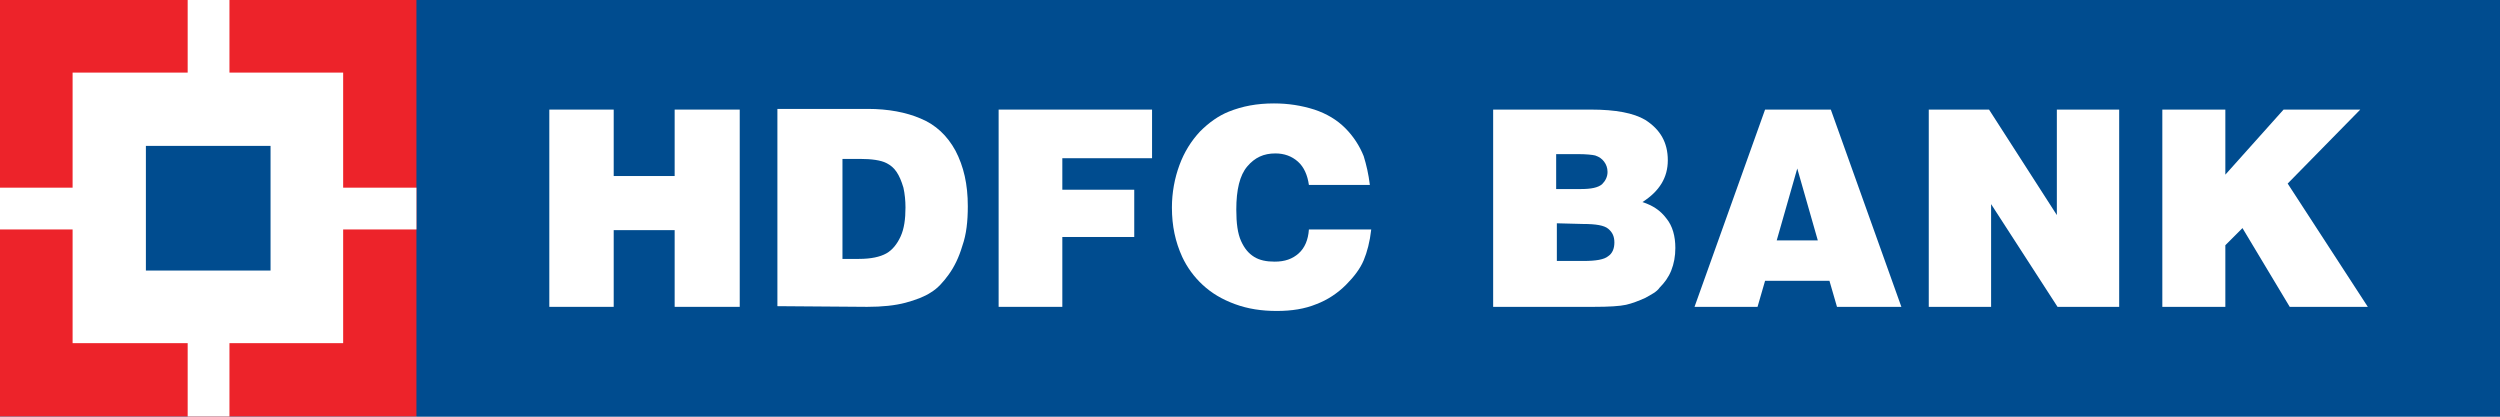
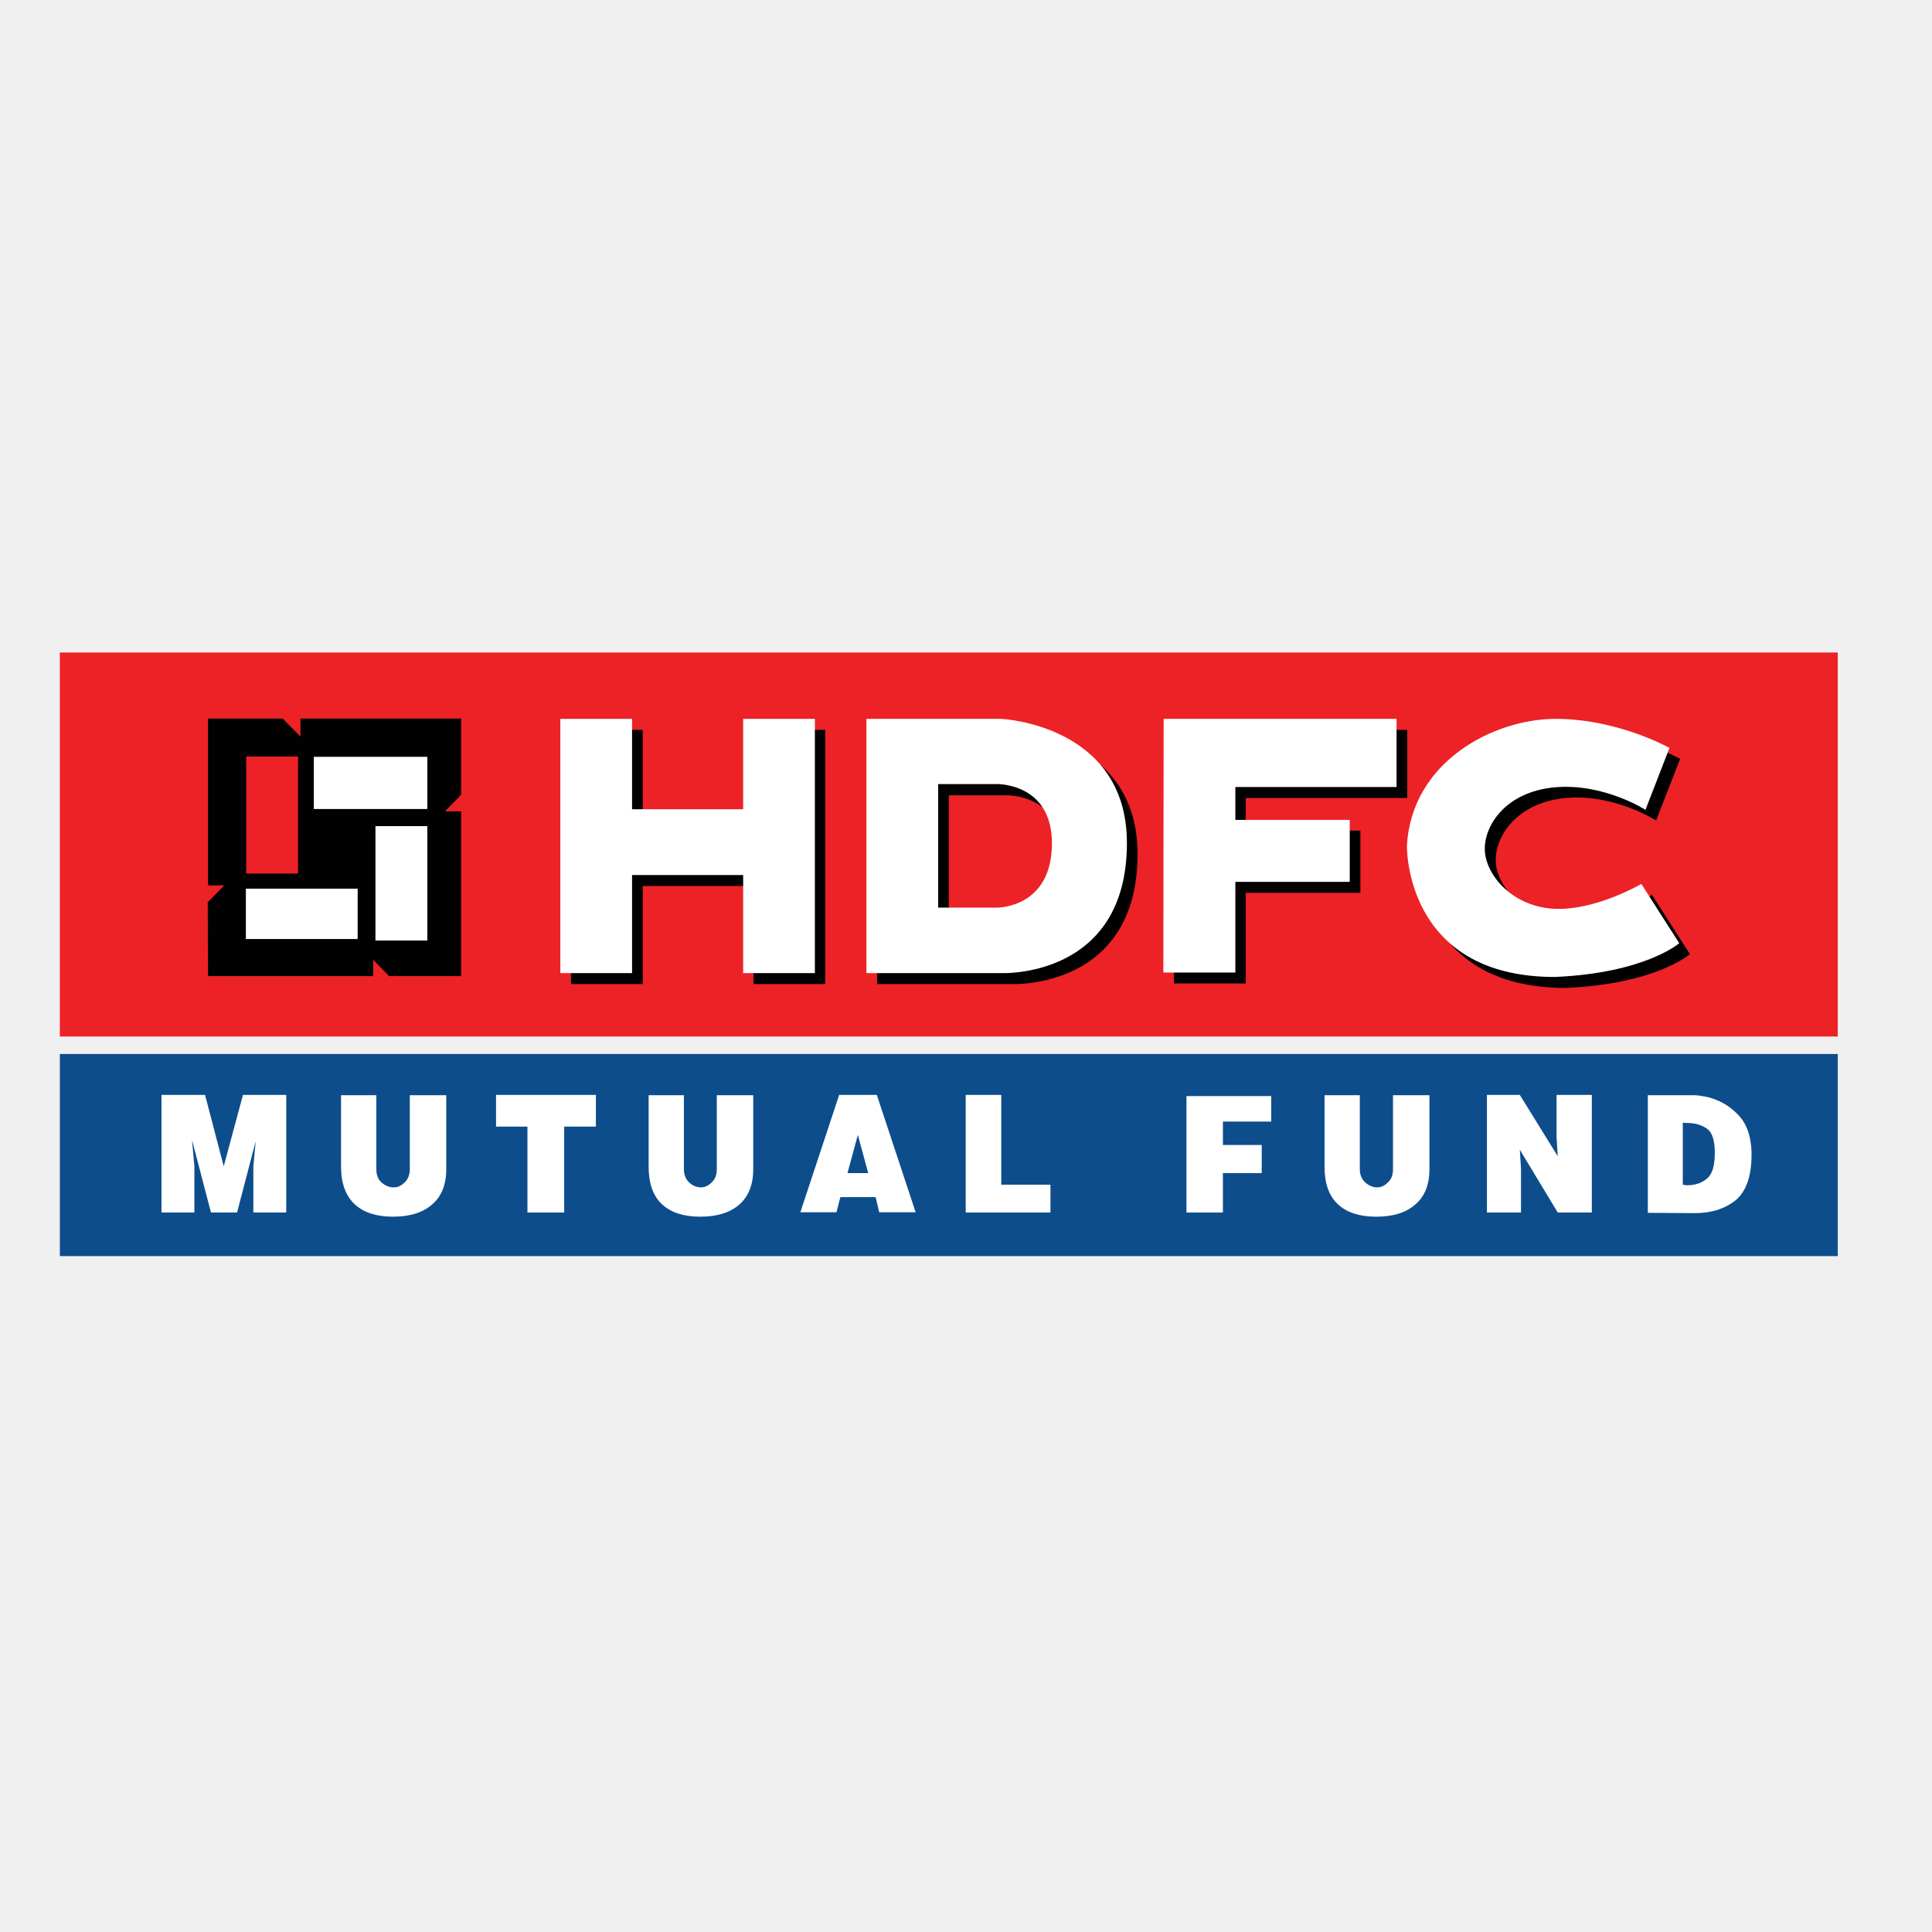
- <svg xmlns="http://www.w3.org/2000/svg" version="1.1" id="Layer_1" x="0px" y="0px" style="enable-background:new 0 0 500 500;" xml:space="preserve" viewBox="67.5 219.6 365 60.8">
+ <svg xmlns="http://www.w3.org/2000/svg" version="1.1" id="layer" x="0px" y="0px" viewBox="0 0 652 652" style="enable-background:new 0 0 652 652;" xml:space="preserve">
  <style type="text/css">
- 	.st0{fill:#004C8F;}
- 	.st1{fill:#FFFFFF;}
- 	.st2{fill:#ED232A;}
+ 	.st0{fill:#EC2227;}
+ 	.st1{fill:#0D4D8B;}
+ 	.st2{fill-rule:evenodd;clip-rule:evenodd;fill:#FFFFFF;}
+ 	.st3{fill:#010101;}
+ 	.st4{fill:#FFFFFF;}
</style>
-   <g id="XMLID_1_">
-     <polygon id="XMLID_3_" class="st0" points="67.5,219.6 432.5,219.6 432.5,280.4 67.5,280.4 67.5,219.6  " />
-     <rect id="XMLID_4_" x="128.3" y="219.6" class="st0" width="304.2" height="60.8" />
-     <polyline id="XMLID_5_" class="st1" points="147.7,264.4 147.7,235.6 157.1,235.6 157.1,245.3 166,245.3 166,235.6 175.5,235.6    175.5,264.4 166,264.4 166,253.2 157.1,253.2 157.1,264.4 147.7,264.4  " />
-     <path id="XMLID_8_" class="st1" d="M190.5,242.8h2.5c1.8,0,3.1,0.2,3.9,0.6c0.6,0.3,1.1,0.7,1.5,1.3c0.4,0.6,0.7,1.3,1,2.3   c0.2,0.9,0.3,1.9,0.3,2.9c0,1.7-0.2,3.1-0.7,4.2c-0.5,1.1-1.2,2-2.1,2.5c-0.9,0.5-2.2,0.8-4,0.8l-2.4,0V242.8z M194.1,264.4   L194.1,264.4c2.2,0,4.1-0.2,5.6-0.6c1.5-0.4,2.8-0.9,3.7-1.5c1-0.6,1.8-1.5,2.6-2.6c0.8-1.1,1.5-2.5,2-4.2c0.6-1.7,0.8-3.6,0.8-5.8   c0-3.2-0.6-5.8-1.8-8.1c-1.2-2.2-2.9-3.8-5.1-4.7c-2.1-0.9-4.7-1.4-7.7-1.4h-13.2v28.8L194.1,264.4" />
-     <polyline id="XMLID_9_" class="st1" points="213.3,264.4 213.3,235.6 235.7,235.6 235.7,242.7 222.6,242.7 222.6,247.3    233.1,247.3 233.1,254.2 222.6,254.2 222.6,264.4 213.3,264.4  " />
-     <path id="XMLID_10_" class="st1" d="M267.5,246.6h-8.9c-0.2-1.4-0.7-2.6-1.6-3.4c-0.9-0.8-2-1.2-3.3-1.2c-1.7,0-3,0.6-4.1,1.9   c-1.1,1.3-1.6,3.4-1.6,6.3c0,2,0.2,3.5,0.7,4.6c0.5,1.1,1.1,1.8,1.9,2.3c0.8,0.5,1.8,0.7,3,0.7c1.5,0,2.6-0.4,3.5-1.2   c0.9-0.8,1.4-2,1.5-3.5h9.1c-0.2,1.8-0.6,3.3-1.1,4.5c-0.5,1.2-1.4,2.4-2.6,3.6c-1.2,1.2-2.7,2.2-4.3,2.8c-1.7,0.7-3.6,1-5.8,1   c-2.2,0-4.2-0.3-6.1-1c-1.9-0.7-3.4-1.6-4.7-2.8c-1.3-1.2-2.3-2.6-3-4.1c-1-2.2-1.5-4.5-1.5-7.2c0-2.2,0.4-4.3,1.1-6.2   c0.7-1.9,1.7-3.5,3-4.9c1.3-1.3,2.7-2.3,4.2-2.9c2-0.8,4.1-1.2,6.6-1.2c2.1,0,4,0.3,5.9,0.9c1.8,0.6,3.3,1.5,4.5,2.7   c1.2,1.2,2.1,2.6,2.7,4.1C267,243.7,267.3,245,267.5,246.6" />
-     <path id="XMLID_14_" class="st1" d="M297.8,242.1c1.3,0,2.2,0.1,2.6,0.2c0.6,0.2,1,0.5,1.3,0.9c0.3,0.4,0.5,0.9,0.5,1.5   c0,0.7-0.3,1.3-0.8,1.8c-0.6,0.5-1.6,0.7-3.1,0.7h-3.6v-5.1H297.8L297.8,242.1z M300.2,264.4L300.2,264.4c2.2,0,3.8-0.1,4.7-0.3   c0.9-0.2,1.9-0.6,2.8-1c0.9-0.5,1.7-0.9,2.1-1.5c0.7-0.7,1.3-1.5,1.7-2.5c0.4-1,0.6-2.1,0.6-3.3c0-1.7-0.4-3.2-1.3-4.3   c-0.9-1.2-2-1.9-3.5-2.4c2.5-1.6,3.7-3.6,3.7-6.1c0-2.6-1.1-4.5-3.3-5.9c-1.7-1-4.3-1.5-7.9-1.5h-14.3v28.8H300.2z M298.6,252.3   L298.6,252.3c1.9,0,3.1,0.2,3.7,0.7c0.6,0.5,0.9,1.1,0.9,2c0,0.9-0.3,1.6-0.9,2c-0.6,0.5-1.8,0.7-3.6,0.7h-3.9v-5.5L298.6,252.3" />
-     <path id="XMLID_17_" class="st1" d="M332.9,254.7h-6l3-10.5L332.9,254.7z M324.1,264.4L324.1,264.4l1.1-3.8h9.4l1.1,3.8h9.4   l-10.3-28.8h-9.6l-10.3,28.8H324.1" />
-     <polyline id="XMLID_18_" class="st1" points="349.1,264.4 349.1,235.6 357.9,235.6 367.8,251 367.8,235.6 376.9,235.6 376.9,264.4    367.9,264.4 358.2,249.4 358.2,264.4 349.1,264.4  " />
-     <polyline id="XMLID_19_" class="st1" points="383.2,264.4 383.2,235.6 392.4,235.6 392.4,245.1 400.9,235.6 412.1,235.6    401.5,246.4 413.2,264.4 401.8,264.4 394.9,252.9 392.4,255.4 392.4,264.4 383.2,264.4  " />
-     <rect id="XMLID_20_" x="67.5" y="219.6" class="st2" width="60.8" height="60.8" />
-     <rect id="XMLID_21_" x="78.1" y="230.2" class="st1" width="39.5" height="39.5" />
-     <rect id="XMLID_22_" x="94.9" y="219.6" class="st1" width="6.1" height="60.8" />
-     <rect id="XMLID_23_" x="67.5" y="247" class="st1" width="60.8" height="6.1" />
-     <rect id="XMLID_24_" x="88.8" y="240.9" class="st0" width="18.2" height="18.2" />
+   <g>
+     <rect x="20.2" y="220.2" class="st0" width="600" height="129.6" />
+     <rect x="20.2" y="355.7" class="st1" width="600" height="68.2" />
+     <polygon class="st2" points="75.5,393.6 82,369.5 96.6,369.5 96.6,409.2 85.5,409.2 85.5,393.6 86.3,385.1 80,409.2 71.2,409.2    64.8,384.7 65.6,393.6 65.6,409.2 54.5,409.2 54.5,369.5 69.2,369.5  " />
+     <path class="st2" d="M127,369.5v25c0,1.9,0.5,3.4,1.7,4.5c1.1,1,2.4,1.6,3.8,1.7h0.5l0.3,0c1.2-0.1,2.3-0.7,3.4-1.8   c1-1,1.6-2.5,1.6-4.3v-25h12.3v25c0,5.2-1.6,9.2-4.8,11.9c-3.2,2.8-7.6,4.1-13.2,4.1c-5.5,0-9.9-1.4-12.9-4.2   c-3-2.8-4.6-7-4.6-12.6v-24.2H127" />
+     <polygon class="st2" points="201.1,369.5 201.1,380.2 190.4,380.2 190.4,409.2 178,409.2 178,380.2 167.4,380.2 167.4,369.5  " />
+     <path class="st2" d="M230.8,369.5v25c0,1.9,0.6,3.4,1.7,4.5c1.1,1,2.3,1.6,3.7,1.7h0.5l0.2,0c1.2-0.1,2.4-0.7,3.4-1.8   c1.1-1,1.6-2.5,1.6-4.3v-25h12.3v25c0,5.2-1.6,9.2-4.7,11.9c-3.2,2.8-7.6,4.1-13.2,4.1c-5.6,0-9.9-1.4-12.9-4.2   c-3-2.8-4.5-7-4.5-12.6v-24.2H230.8" />
+     <path class="st2" d="M295.9,369.5l13.1,39.6h-12.3l-1.2-5.1h-11.9l-1.3,5.1h-12.2l13.1-39.6H295.9z M293,395.9l-3.5-12.9l-3.5,12.9   H293z" />
+     <polygon class="st2" points="337.9,369.5 337.9,399.8 354.5,399.8 354.5,409.2 325.9,409.2 325.9,369.5  " />
+     <polygon class="st2" points="429,369.9 429,378.5 412.7,378.5 412.7,386.4 425.8,386.4 425.8,395.9 412.7,395.9 412.7,409.2    400.4,409.2 400.4,369.9  " />
+     <path class="st2" d="M458.9,369.5v25c0,1.9,0.6,3.4,1.8,4.5c1.1,1,2.3,1.6,3.7,1.7h0.5l0.2,0c1.2-0.1,2.4-0.7,3.4-1.8   c1.1-1,1.6-2.5,1.6-4.3v-25h12.3v25c0,5.2-1.6,9.2-4.8,11.9c-3.2,2.8-7.5,4.1-13.2,4.1c-5.6,0-9.9-1.4-12.9-4.2   c-3-2.8-4.5-7-4.5-12.6v-24.2H458.9" />
+     <polygon class="st2" points="512.9,369.5 525.7,390.2 525.3,383.8 525.3,369.5 537.2,369.5 537.2,409.2 525.7,409.2 512.9,388    513.3,394.5 513.3,409.2 501.8,409.2 501.8,369.5  " />
+     <path class="st2" d="M571.3,369.6c1.1,0,2.3,0.1,3.7,0.4c1.4,0.2,2.8,0.6,4.2,1.2c2.9,1.1,5.6,3,8,5.7c2.4,2.8,3.7,6.7,3.9,11.8v1   c0,7.2-1.8,12.3-5.3,15.3c-3.6,2.9-8.2,4.4-13.8,4.4l-15.9-0.1v-39.7H571.3 M568,399.8l0.4,0.1h0.3l0.3,0.1h0.3   c2.8,0,5.1-0.8,6.8-2.3c1.8-1.5,2.6-4.4,2.6-8.6c0-4.1-0.8-6.8-2.5-8.1c-1.7-1.2-3.8-2-6.4-2l-1.9-0.1V399.8z" />
+     <path class="st3" d="M567,256.1c0,0-17.4-9.8-38.4-9.8c-21,0-48.7,14.4-50.1,42.9c0,0-0.9,44.2,49.9,44.2   c30.4-1.3,41.9-11.4,41.9-11.4l-12.8-20c0,0-15.3,9-29.1,8.4c-13.9-0.6-23.1-10.9-23.6-19.4c-0.5-8.6,7.1-20.2,23.6-21.7   c16.4-1.5,30.5,7.6,30.5,7.6L567,256.1" />
+     <polygon class="st3" points="192.7,246.3 216.9,246.3 216.9,276.8 254.3,276.8 254.3,246.3 278.5,246.3 278.5,332.1 254.3,332.1    254.3,299 216.9,299 216.9,332.1 192.7,332.1  " />
+     <path class="st3" d="M320.2,268.4v41.7h19.9c0,0,18.4,0.2,18.4-21.7c0-20.4-18.6-20-18.6-20H320.2 M296,246.3h45.5   c0,0,42.4,1.9,42.4,41.9c0,45.8-42.4,43.9-42.4,43.9H296V246.3z" />
+     <polygon class="st3" points="396.2,246.3 474.9,246.3 474.9,269.3 420.4,269.3 420.4,280.3 459.1,280.3 459.1,301.3 420.4,301.3    420.4,331.9 396.2,331.9  " />
+     <path class="st4" d="M563.4,252.4c0,0-17.4-9.8-38.4-9.8c-20.9,0-48.7,14.4-50.2,42.9c0,0-0.9,44.2,49.9,44.2   c30.5-1.3,42-11.4,42-11.4l-12.8-20c0,0-15.3,9-29.2,8.4c-13.9-0.6-23-10.9-23.6-19.4c-0.5-8.6,7-20.1,23.6-21.6   c16.5-1.5,30.6,7.6,30.6,7.6L563.4,252.4" />
+     <polygon class="st4" points="189.1,242.6 213.3,242.6 213.3,273.1 250.8,273.1 250.8,242.6 275,242.6 275,328.4 250.8,328.4    250.8,295.3 213.3,295.3 213.3,328.4 189.1,328.4  " />
+     <path class="st4" d="M316.6,264.7v41.6h19.9c0,0,18.5,0.2,18.5-21.7c0-20.5-18.7-20-18.7-20H316.6 M292.4,242.6h45.5   c0,0,42.4,1.9,42.4,41.9c0,45.8-42.4,43.9-42.4,43.9h-45.5V242.6z" />
+     <polygon class="st4" points="392.7,242.6 471.3,242.6 471.3,265.6 416.9,265.6 416.9,276.7 455.5,276.7 455.5,297.6 416.9,297.6    416.9,328.2 392.6,328.2  " />
+     <polygon class="st3" points="70.2,304.5 76,298.6 70.4,298.6 70.4,242.6 95.3,242.6 101.6,248.9 101.6,242.6 155.5,242.6    155.5,268.2 149.9,273.9 155.5,273.9 155.5,329.2 131.4,329.2 125.8,323.5 125.8,329.2 70.4,329.2  " />
+     <polygon class="st3" points="70.2,304.5 70.3,304.7 76.4,298.5 70.5,298.5 70.5,242.7 95.3,242.7 101.7,249.2 101.7,242.7    155.4,242.7 155.4,268.2 149.6,274.1 155.4,274.1 155.4,329.1 131.4,329.1 125.6,323.2 125.6,329.1 70.5,329.1 70.3,304.5    70.2,304.5 70.3,304.7 70.2,304.5 70.1,304.5 70.2,329.4 125.9,329.4 125.9,323.9 131.3,329.4 155.6,329.4 155.6,273.8    150.2,273.8 155.6,268.2 155.6,242.5 101.4,242.5 101.4,248.6 95.4,242.5 70.2,242.5 70.2,298.8 75.7,298.8 70.1,304.5 70.1,304.5     " />
+     <rect x="106" y="255.6" class="st4" width="38.1" height="17.3" />
+     <polygon class="st4" points="106,255.6 105.9,255.6 105.9,273 144.2,273 144.2,255.4 105.9,255.4 105.9,255.6 106,255.6 106,255.7    143.9,255.7 143.9,272.7 106.1,272.7 106.1,255.6 106,255.6 106,255.7  " />
+     <rect x="83.1" y="300.1" class="st4" width="37.4" height="16.6" />
+     <polygon class="st4" points="83.1,300.1 83,300.1 83,316.9 120.7,316.9 120.7,299.9 83,299.9 83,300.1 83.1,300.1 83.1,300.2    120.4,300.2 120.4,316.6 83.2,316.6 83.2,300.1 83.1,300.1 83.1,300.2  " />
+     <rect x="126.8" y="279" class="st4" width="17.3" height="38.2" />
+     <polygon class="st4" points="126.8,279 126.7,279 126.7,317.4 144.2,317.4 144.2,278.8 126.7,278.8 126.7,279 126.8,279    126.8,279.1 143.9,279.1 143.9,317.1 127,317.1 127,279 126.8,279 126.8,279.1  " />
+     <rect x="83.1" y="255.3" class="st0" width="17.5" height="39.5" />
  </g>
</svg>
